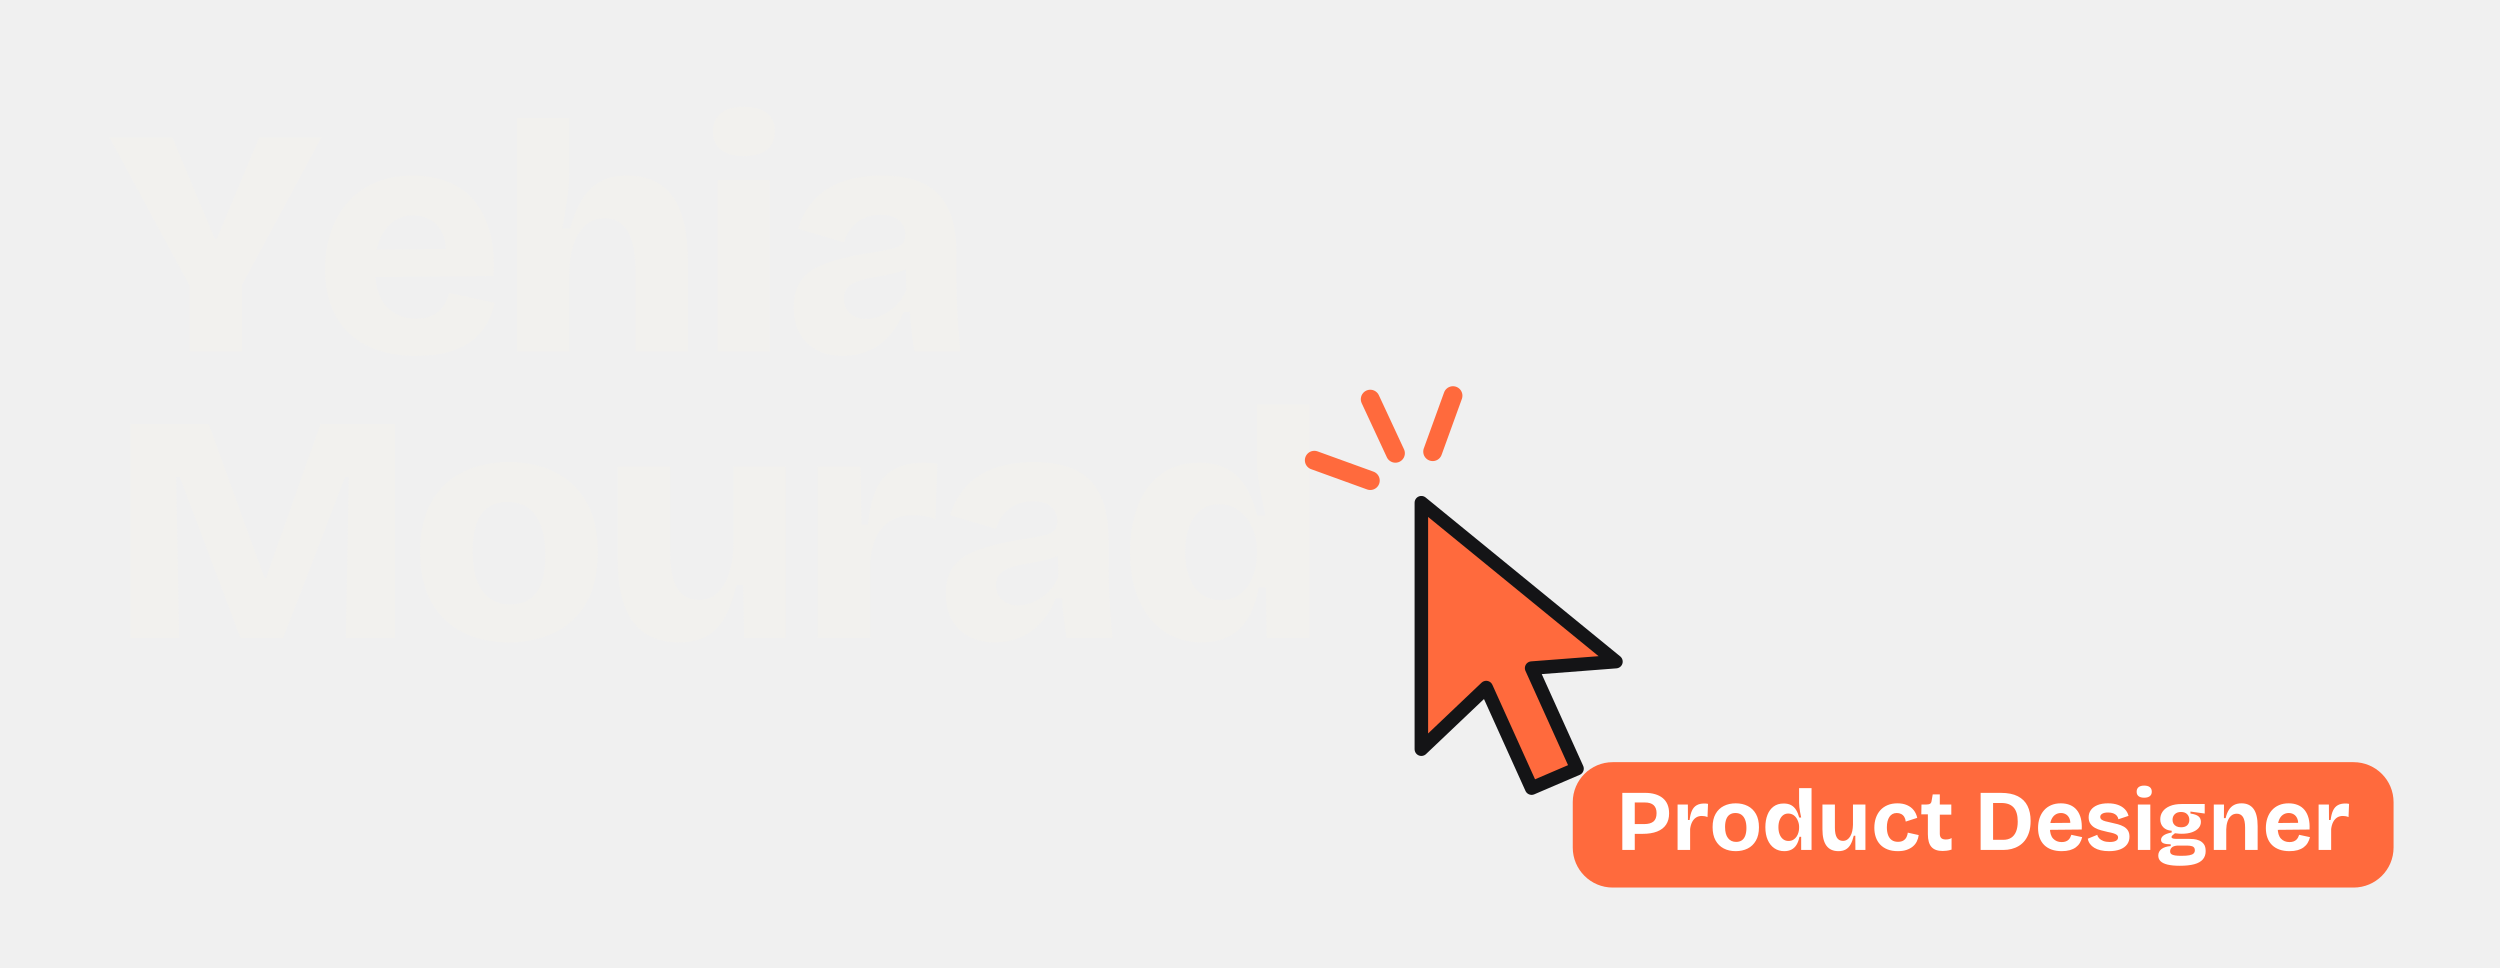
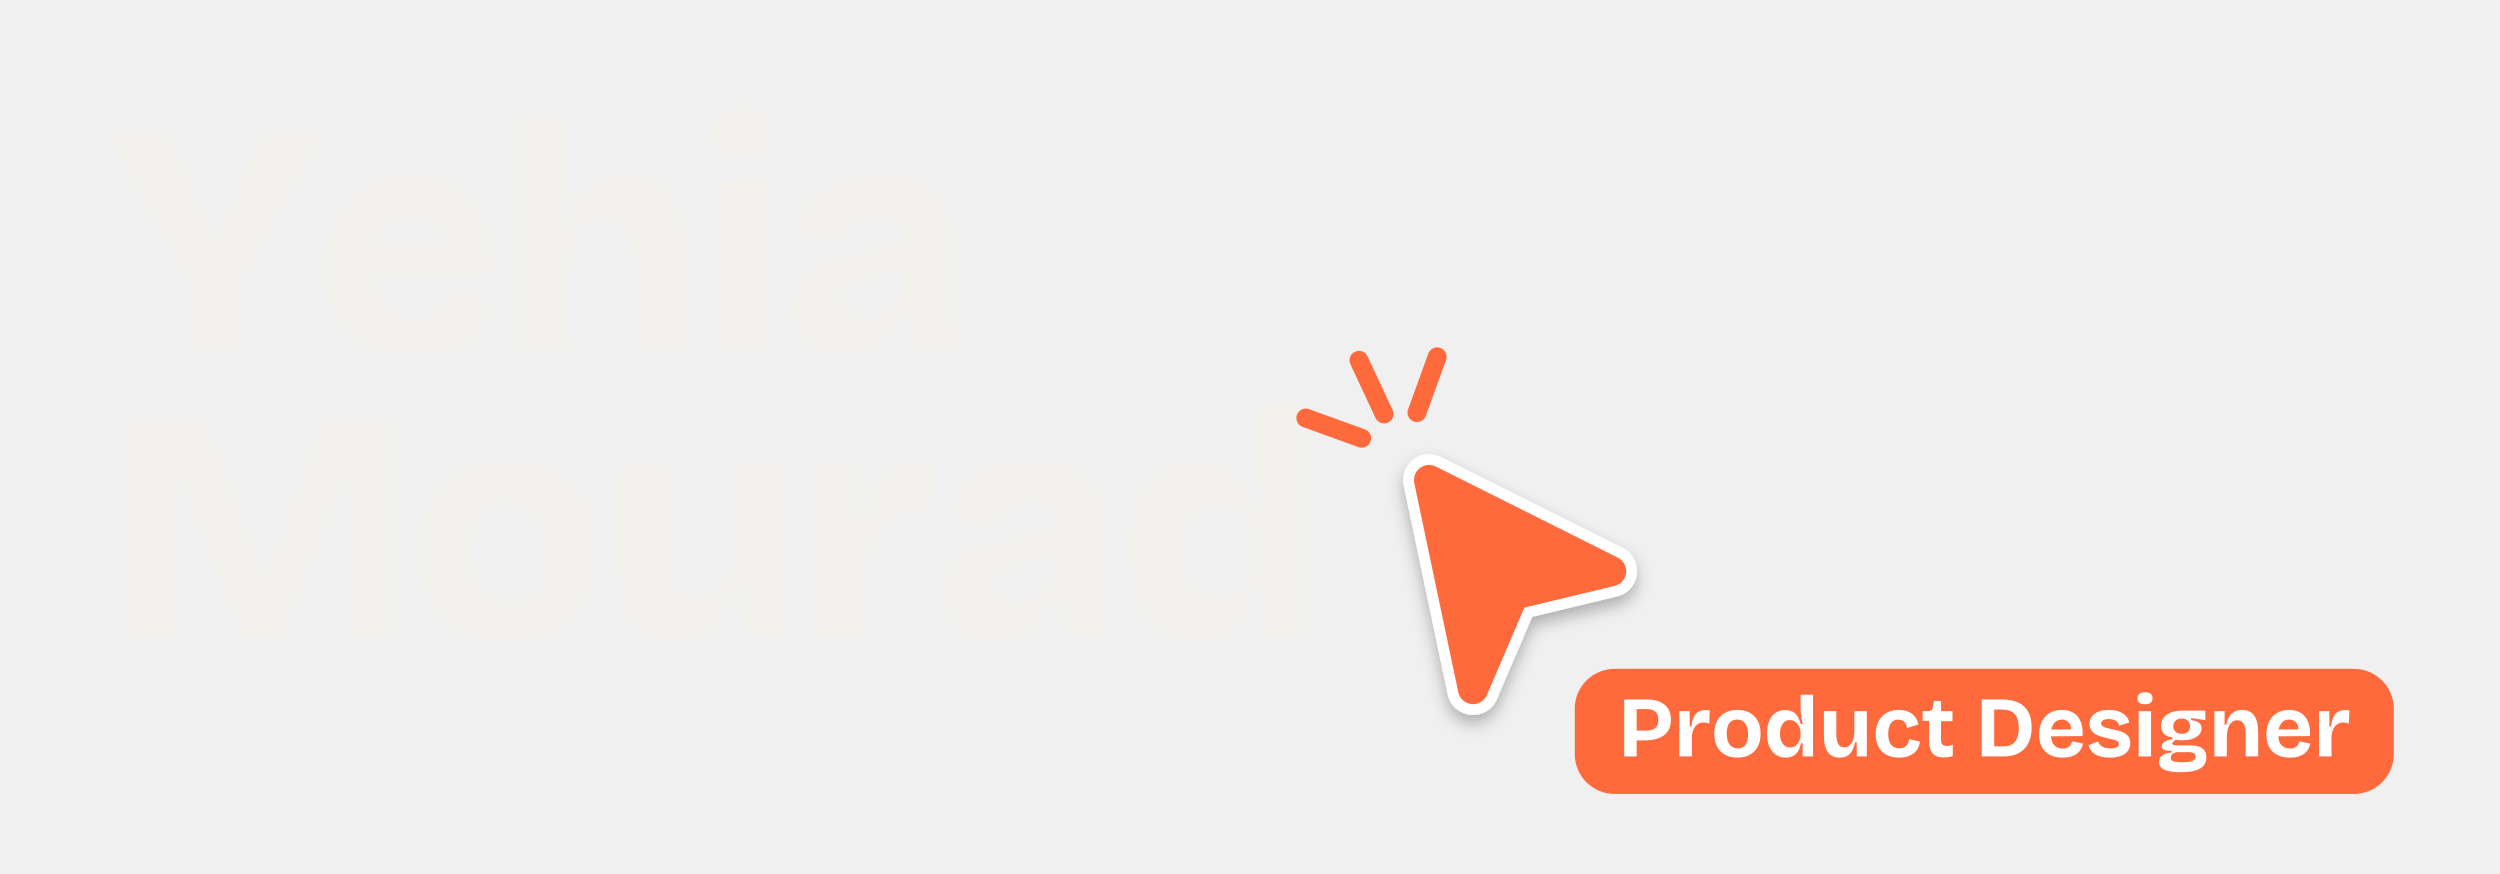
- <svg xmlns="http://www.w3.org/2000/svg" viewBox="0 0 925 358" width="925" height="358">
+ <svg xmlns="http://www.w3.org/2000/svg" viewBox="0 0 927 324" width="927" height="324">
+   <defs>
+     <filter id="sh" x="-40%" y="-40%" width="180%" height="190%">
+       <feDropShadow dx="0" dy="3" stdDeviation="3" flood-color="#000" flood-opacity=".28" />
+     </filter>
+   </defs>
  <path d="M70.12 130.0V105.64L40.48 50.8H63.76L79.48 88.36H80.2L95.92 50.8H118.96L89.56 105.4V130.0ZM154.0 131.68Q146.08 131.68 139.84 129.58Q133.6 127.48 129.22 123.4Q124.84 119.32 122.56 113.32Q120.28 107.32 120.28 99.52Q120.28 91.96 122.5 85.6Q124.72 79.24 128.86 74.62Q133.0 70.0 139.06 67.48Q145.12 64.96 152.68 64.96Q160.36 64.96 166.18 67.42Q172.0 69.88 175.78 74.68Q179.56 79.48 181.36 86.38Q183.16 93.28 182.56 102.16L133.0 102.52V92.44L171.52 92.08L164.68 96.76Q165.52 90.76 163.96 86.98Q162.4 83.2 159.4 81.46Q156.4 79.72 152.92 79.72Q148.72 79.72 145.54 82.0Q142.36 84.28 140.56 88.6Q138.76 92.92 138.76 99.16Q138.76 109.0 143.02 113.44Q147.28 117.88 153.88 117.88Q157.12 117.88 159.28 116.98Q161.44 116.08 162.82 114.7Q164.2 113.32 164.98 111.64Q165.76 109.96 166.24 108.4L183.04 112.0Q182.08 116.44 179.98 120.04Q177.88 123.64 174.34 126.28Q170.8 128.92 165.82 130.3Q160.84 131.68 154.0 131.68ZM191.32 130.0V89.68V43.6H210.64V63.4Q210.64 65.8 210.46 68.38Q210.28 70.96 209.86 73.66Q209.44 76.36 209.02 79.12Q208.6 81.88 208.0 84.52H210.88Q212.56 78.64 215.08 74.26Q217.6 69.88 221.68 67.42Q225.76 64.96 232.12 64.96Q243.4 64.96 248.98 72.82Q254.56 80.68 254.56 97.0V130.0H235.12V100.24Q235.12 90.52 232.3 85.66Q229.48 80.8 223.72 80.8Q219.28 80.8 216.4 83.56Q213.52 86.32 212.08 90.94Q210.64 95.56 210.64 101.2V130.0ZM265.48 130.0V66.64H284.8V130.0ZM275.2 57.76Q269.68 57.76 266.74 55.42Q263.8 53.08 263.8 48.76Q263.8 44.2 266.74 41.86Q269.68 39.52 275.2 39.52Q280.84 39.52 283.78 41.86Q286.72 44.2 286.72 48.64Q286.72 53.08 283.78 55.42Q280.84 57.76 275.2 57.76ZM311.68 131.68Q306.4 131.68 302.32 129.58Q298.24 127.48 295.96 123.46Q293.68 119.44 293.68 113.68Q293.68 108.28 295.78 104.74Q297.88 101.2 301.9 99.1Q305.92 97.0 311.56 95.62Q317.2 94.24 324.4 93.16Q327.88 92.56 330.22 92.02Q332.56 91.48 333.76 90.28Q334.96 89.08 334.96 86.8Q334.96 83.8 332.8 81.64Q330.64 79.48 325.84 79.48Q322.48 79.48 319.78 80.68Q317.08 81.88 315.16 84.16Q313.24 86.44 312.28 89.68L295.24 84.64Q296.8 79.6 299.62 75.88Q302.44 72.16 306.4 69.7Q310.36 67.24 315.46 66.1Q320.56 64.96 326.32 64.96Q335.92 64.96 341.98 68.02Q348.04 71.08 350.98 77.5Q353.92 83.92 353.92 94.0V103.72Q353.92 108.04 354.1 112.42Q354.28 116.8 354.58 121.18Q354.88 125.56 355.36 130.0H338.32Q337.84 127.24 337.36 123.34Q336.88 119.44 336.64 115.36H334.36Q332.68 119.92 329.5 123.7Q326.32 127.48 321.82 129.58Q317.32 131.68 311.68 131.68ZM320.44 118.0Q322.6 118.0 324.82 117.22Q327.04 116.44 329.08 115.06Q331.12 113.68 332.8 111.64Q334.48 109.6 335.32 107.2L335.08 97.72L337.72 98.32Q335.44 99.76 332.68 100.6Q329.92 101.44 327.1 101.92Q324.28 102.4 321.58 102.94Q318.88 103.48 316.78 104.32Q314.68 105.16 313.48 106.6Q312.28 108.04 312.28 110.56Q312.28 113.92 314.56 115.96Q316.84 118.0 320.44 118.0Z" fill="#f2f1ee" />
  <path d="M48.28 236.0V156.8H77.2L97.84 213.8H98.44L118.6 156.8H146.2V236.0H127.96L129.04 176.48H127.72L104.8 236.0H88.96L66.52 176.48H65.2L66.28 236.0ZM188.2 237.68Q178.6 237.68 171.22 233.96Q163.84 230.24 159.64 222.8Q155.44 215.36 155.44 204.2Q155.44 193.04 159.64 185.66Q163.84 178.28 171.28 174.62Q178.72 170.96 188.32 170.96Q197.92 170.96 205.36 174.68Q212.8 178.4 217.0 185.78Q221.2 193.16 221.2 204.32Q221.2 215.72 216.88 223.16Q212.56 230.6 205.06 234.14Q197.56 237.68 188.2 237.68ZM188.8 223.64Q193.12 223.64 196.0 221.66Q198.88 219.68 200.32 215.6Q201.76 211.52 201.76 205.52Q201.76 199.16 200.2 194.78Q198.64 190.4 195.58 188.06Q192.52 185.72 187.72 185.72Q183.64 185.72 180.7 187.7Q177.76 189.68 176.32 193.76Q174.88 197.84 174.88 203.96Q174.88 213.8 178.54 218.72Q182.2 223.64 188.8 223.64ZM251.2 237.68Q239.92 237.68 234.22 230.06Q228.52 222.44 228.52 206.84V172.64H247.96V204.32Q247.96 213.2 250.6 217.58Q253.24 221.96 258.64 221.96Q261.88 221.96 264.22 220.34Q266.56 218.72 268.18 215.78Q269.8 212.84 270.58 209.0Q271.36 205.16 271.36 200.6V172.64H290.68V210.32V236.0H275.32L274.96 216.44H272.56Q270.76 223.88 268.06 228.62Q265.36 233.36 261.28 235.52Q257.2 237.68 251.2 237.68ZM302.56 236.0V206.6V172.64H318.4L318.76 194.12H321.16Q322.0 185.72 324.34 180.74Q326.68 175.76 331.06 173.48Q335.44 171.2 341.92 171.2Q342.88 171.2 344.08 171.26Q345.28 171.32 346.84 171.56L346.12 192.2Q344.2 191.24 341.98 190.94Q339.76 190.64 338.08 190.64Q333.4 190.64 329.98 192.44Q326.56 194.24 324.58 197.96Q322.6 201.68 322.0 207.32V236.0ZM367.96 237.68Q362.68 237.68 358.6 235.58Q354.52 233.48 352.24 229.46Q349.96 225.44 349.96 219.68Q349.96 214.28 352.06 210.74Q354.16 207.2 358.18 205.1Q362.2 203.0 367.84 201.62Q373.48 200.24 380.68 199.16Q384.16 198.56 386.5 198.02Q388.84 197.48 390.04 196.28Q391.24 195.08 391.24 192.8Q391.24 189.8 389.08 187.64Q386.92 185.48 382.12 185.48Q378.76 185.48 376.06 186.68Q373.36 187.88 371.44 190.16Q369.52 192.44 368.56 195.68L351.52 190.64Q353.08 185.6 355.9 181.88Q358.72 178.16 362.68 175.7Q366.64 173.24 371.74 172.1Q376.84 170.96 382.6 170.96Q392.2 170.96 398.26 174.02Q404.32 177.08 407.26 183.5Q410.2 189.92 410.2 200.0V209.72Q410.2 214.04 410.38 218.42Q410.56 222.8 410.86 227.18Q411.16 231.56 411.64 236.0H394.6Q394.12 233.24 393.64 229.34Q393.16 225.44 392.92 221.36H390.64Q388.96 225.92 385.78 229.7Q382.6 233.48 378.1 235.58Q373.6 237.68 367.96 237.68ZM376.72 224.0Q378.88 224.0 381.1 223.22Q383.32 222.44 385.36 221.06Q387.4 219.68 389.08 217.64Q390.76 215.6 391.6 213.2L391.36 203.72L394.0 204.32Q391.72 205.76 388.96 206.6Q386.2 207.44 383.38 207.92Q380.56 208.4 377.86 208.94Q375.16 209.48 373.06 210.32Q370.96 211.16 369.76 212.6Q368.56 214.04 368.56 216.56Q368.56 219.92 370.84 221.96Q373.12 224.0 376.72 224.0ZM444.64 237.68Q436.72 237.68 430.78 233.66Q424.84 229.64 421.48 222.14Q418.12 214.64 418.12 204.2Q418.12 194.6 421 187.16Q423.88 179.72 429.58 175.46Q435.28 171.2 443.68 171.2Q449.68 171.2 453.82 173.36Q457.96 175.52 460.72 179.84Q463.48 184.16 465.16 190.76H468.16Q467.32 186.68 466.6 183.02Q465.88 179.36 465.46 176.18Q465.04 173.0 465.04 170.6V149.6H484.48V205.04V236.0H468.64L468.4 217.28H465.76Q464.44 224.48 461.62 228.98Q458.8 233.48 454.54 235.58Q450.28 237.68 444.64 237.68ZM451.6 222.08Q455.32 222.08 457.9 220.46Q460.48 218.84 462.04 216.32Q463.6 213.8 464.32 210.92Q465.04 208.04 465.04 205.52V203.0Q465.04 200.72 464.44 198.44Q463.84 196.16 462.7 194.0Q461.56 191.84 459.88 190.16Q458.2 188.48 455.98 187.52Q453.76 186.56 451.12 186.56Q447.16 186.56 444.34 188.72Q441.52 190.88 440.02 194.84Q438.52 198.8 438.52 204.2Q438.52 209.6 440.08 213.62Q441.64 217.64 444.64 219.86Q447.64 222.08 451.6 222.08Z" fill="#f2f1ee" />
  <g stroke="#ff6a3d" stroke-width="7" stroke-linecap="round">
-     <path d="M507.0 177.8 L486.3 170.3" />
-     <path d="M516.3 167.7 L507.0 147.7" />
-     <path d="M530.1 167.1 L537.6 146.4" />
+     <path d="M504.9 162.5 L484.2 155.0" />
+     <path d="M513.2 153.5 L503.9 133.6" />
+     <path d="M525.4 153.0 L532.9 132.3" />
  </g>
-   <path d="M525.9 186.0 L525.9 277.2 L549.9 254.4 L566.7 291.6 L583.5 284.4 L566.7 247.2 L597.9 244.8 Z" fill="#ff6a3d" stroke="#141416" stroke-width="5" stroke-linejoin="round" />
-   <rect x="581.92" y="282" width="303.7" height="46.4" rx="14.8" fill="#ff6a3d" />
-   <path d="M603.488 308.528V304.912H608.32Q610.624 304.912 611.776 303.968Q612.928 303.024 612.928 300.848Q612.928 298.928 611.856 297.92Q610.784 296.912 608.544 296.912H603.488V293.36H608.672Q610.72 293.36 612.368 293.84Q614.016 294.32 615.184 295.264Q616.352 296.208 616.96 297.632Q617.568 299.056 617.568 300.976Q617.568 303.44 616.448 305.12Q615.328 306.8 613.136 307.664Q610.944 308.528 607.68 308.528ZM600.256 314.48V293.36H604.864V314.48ZM620.704 314.48V306.352V297.68H624.512L624.544 303.408H625.152Q625.408 301.264 626.032 299.92Q626.656 298.576 627.776 297.936Q628.896 297.296 630.56 297.296Q630.848 297.296 631.184 297.312Q631.52 297.328 631.968 297.424L631.776 302.32Q631.296 302.096 630.72 302.0Q630.144 301.904 629.696 301.904Q628.448 301.904 627.552 302.48Q626.656 303.056 626.096 304.128Q625.536 305.2 625.344 306.736V314.48ZM642.208 314.928Q639.68 314.928 637.76 313.92Q635.84 312.912 634.752 310.944Q633.664 308.976 633.664 306.032Q633.664 303.088 634.768 301.136Q635.872 299.184 637.808 298.208Q639.744 297.232 642.208 297.232Q644.736 297.232 646.672 298.224Q648.608 299.216 649.712 301.184Q650.816 303.152 650.816 306.096Q650.816 309.072 649.68 311.04Q648.544 313.008 646.608 313.968Q644.672 314.928 642.208 314.928ZM642.368 311.504Q643.616 311.504 644.464 310.928Q645.312 310.352 645.744 309.184Q646.176 308.016 646.176 306.352Q646.176 304.592 645.712 303.36Q645.248 302.128 644.352 301.472Q643.456 300.816 642.08 300.816Q640.896 300.816 640.032 301.376Q639.168 301.936 638.72 303.104Q638.272 304.272 638.272 305.968Q638.272 308.688 639.36 310.096Q640.448 311.504 642.368 311.504ZM660.192 314.928Q658.08 314.928 656.496 313.84Q654.912 312.752 654.048 310.768Q653.184 308.784 653.184 306.064Q653.184 303.504 653.952 301.52Q654.72 299.536 656.224 298.416Q657.728 297.296 659.968 297.296Q661.6 297.296 662.72 297.904Q663.84 298.512 664.56 299.68Q665.28 300.848 665.696 302.48H666.432Q666.208 301.456 666.032 300.48Q665.856 299.504 665.76 298.608Q665.664 297.712 665.664 297.04V291.6H670.272V306.224V314.48H666.432V309.616H665.792Q665.44 311.408 664.704 312.592Q663.968 313.776 662.832 314.352Q661.696 314.928 660.192 314.928ZM661.728 311.152Q662.784 311.152 663.52 310.704Q664.256 310.256 664.736 309.536Q665.216 308.816 665.44 307.968Q665.664 307.12 665.664 306.384V305.776Q665.664 305.168 665.488 304.512Q665.312 303.856 664.992 303.216Q664.672 302.576 664.192 302.08Q663.712 301.584 663.072 301.296Q662.432 301.008 661.664 301.008Q660.512 301.008 659.712 301.648Q658.912 302.288 658.464 303.424Q658.016 304.56 658.016 306.064Q658.016 307.6 658.48 308.752Q658.944 309.904 659.776 310.528Q660.608 311.152 661.728 311.152ZM680.224 314.928Q677.28 314.928 675.792 312.928Q674.304 310.928 674.304 306.832V297.68H678.912V306.256Q678.912 308.72 679.648 309.92Q680.384 311.12 681.888 311.12Q682.784 311.12 683.456 310.672Q684.128 310.224 684.608 309.424Q685.088 308.624 685.328 307.536Q685.568 306.448 685.6 305.2V297.68H690.208V307.632V314.48H686.496L686.464 309.232H685.888Q685.408 311.216 684.688 312.48Q683.968 313.744 682.864 314.336Q681.76 314.928 680.224 314.928ZM702.208 314.928Q700.032 314.928 698.4 314.288Q696.768 313.648 695.68 312.496Q694.592 311.344 694.048 309.76Q693.504 308.176 693.504 306.288Q693.504 304.304 694.064 302.656Q694.624 301.008 695.712 299.792Q696.8 298.576 698.4 297.904Q700 297.232 702.048 297.232Q704.096 297.232 705.616 297.904Q707.136 298.576 708.08 299.776Q709.024 300.976 709.376 302.608L705.12 303.984Q705.024 302.992 704.592 302.272Q704.16 301.552 703.44 301.184Q702.72 300.816 701.824 300.816Q700.896 300.816 700.224 301.184Q699.552 301.552 699.088 302.24Q698.624 302.928 698.384 303.904Q698.144 304.88 698.144 306.096Q698.144 307.824 698.608 309.024Q699.072 310.224 699.984 310.848Q700.896 311.472 702.24 311.472Q703.52 311.472 704.288 310.976Q705.056 310.48 705.424 309.696Q705.792 308.912 705.888 308.08L709.92 308.976Q709.76 310.224 709.232 311.312Q708.704 312.4 707.744 313.2Q706.784 314.0 705.424 314.464Q704.064 314.928 702.208 314.928ZM718.784 314.864Q715.968 314.864 714.64 313.376Q713.312 311.888 713.312 308.624V301.296H710.88L710.944 297.68H712.64Q713.632 297.68 714.112 297.392Q714.592 297.104 714.688 296.336L715.104 293.936H717.728V297.68H721.984V301.424H717.728V308.432Q717.728 309.584 718.272 310.096Q718.816 310.608 719.936 310.608Q720.544 310.608 721.104 310.48Q721.664 310.352 722.08 310.064V314.352Q721.088 314.672 720.256 314.768Q719.424 314.864 718.784 314.864ZM735.04 314.48V310.736H741.184Q742.976 310.736 744.16 309.952Q745.344 309.168 745.952 307.664Q746.56 306.16 746.56 303.984Q746.56 302.192 746.176 300.896Q745.792 299.6 745.04 298.768Q744.288 297.936 743.152 297.52Q742.016 297.104 740.48 297.104H735.04V293.36H740.32Q744.16 293.36 746.592 294.608Q749.024 295.856 750.176 298.176Q751.328 300.496 751.328 303.728Q751.328 306.16 750.752 307.952Q750.176 309.744 749.2 310.992Q748.224 312.24 746.944 313.008Q745.664 313.776 744.224 314.128Q742.784 314.48 741.312 314.48ZM732.832 314.48V293.36H737.44V314.48ZM762.816 314.928Q760.736 314.928 759.12 314.352Q757.504 313.776 756.384 312.688Q755.264 311.6 754.672 310.0Q754.08 308.4 754.08 306.384Q754.08 304.4 754.64 302.72Q755.2 301.04 756.288 299.808Q757.376 298.576 758.944 297.904Q760.512 297.232 762.496 297.232Q764.416 297.232 765.92 297.856Q767.424 298.48 768.432 299.728Q769.44 300.976 769.904 302.784Q770.368 304.592 770.24 306.928L757.056 307.056V304.528L767.584 304.432L765.952 305.712Q766.176 304.016 765.728 302.928Q765.28 301.84 764.432 301.328Q763.584 300.816 762.56 300.816Q761.344 300.816 760.416 301.456Q759.488 302.096 758.976 303.328Q758.464 304.56 758.464 306.288Q758.464 309.008 759.664 310.288Q760.864 311.568 762.816 311.568Q763.712 311.568 764.336 311.328Q764.96 311.088 765.36 310.704Q765.76 310.32 766.0 309.84Q766.24 309.36 766.4 308.88L770.4 309.744Q770.112 310.928 769.552 311.872Q768.992 312.816 768.064 313.504Q767.136 314.192 765.84 314.56Q764.544 314.928 762.816 314.928ZM780.32 314.928Q778.624 314.928 777.248 314.608Q775.872 314.288 774.88 313.68Q773.888 313.072 773.28 312.224Q772.672 311.376 772.48 310.32L776.0 308.88Q776.128 309.584 776.704 310.192Q777.28 310.8 778.256 311.168Q779.232 311.536 780.608 311.536Q782.08 311.536 782.88 311.104Q783.68 310.672 783.68 309.872Q783.68 309.264 783.232 308.912Q782.784 308.56 781.92 308.304Q781.056 308.048 779.84 307.824Q778.656 307.536 777.424 307.216Q776.192 306.896 775.152 306.32Q774.112 305.744 773.456 304.8Q772.8 303.856 772.8 302.384Q772.8 300.848 773.632 299.696Q774.464 298.544 776.064 297.888Q777.664 297.232 779.968 297.232Q782.048 297.232 783.616 297.792Q785.184 298.352 786.192 299.392Q787.2 300.432 787.552 301.872L783.808 303.12Q783.68 302.352 783.184 301.776Q782.688 301.2 781.872 300.912Q781.056 300.624 779.968 300.624Q778.592 300.624 777.84 301.072Q777.088 301.52 777.088 302.256Q777.088 302.864 777.584 303.248Q778.08 303.632 778.976 303.872Q779.872 304.112 781.088 304.368Q782.368 304.624 783.584 304.96Q784.8 305.296 785.776 305.84Q786.752 306.384 787.328 307.28Q787.904 308.176 787.904 309.584Q787.904 311.248 787.008 312.448Q786.112 313.648 784.416 314.288Q782.72 314.928 780.32 314.928ZM791.008 314.48V297.68H795.616V314.48ZM793.344 295.152Q792.0 295.152 791.28 294.592Q790.56 294.032 790.56 292.944Q790.56 291.824 791.28 291.248Q792.0 290.672 793.344 290.672Q794.72 290.672 795.44 291.248Q796.16 291.824 796.16 292.944Q796.16 294 795.44 294.576Q794.72 295.152 793.344 295.152ZM806.528 320.336Q803.776 320.336 802.0 319.904Q800.224 319.472 799.392 318.64Q798.56 317.808 798.56 316.56Q798.56 315.088 799.728 314.16Q800.896 313.232 803.168 313.04V312.4Q801.44 312.4 800.512 312.032Q799.584 311.664 799.584 310.736Q799.584 309.84 800.496 309.136Q801.408 308.432 803.52 308.016V307.376Q801.536 307.248 800.416 306.096Q799.296 304.944 799.296 303.12Q799.296 301.52 800.192 300.256Q801.088 298.992 802.864 298.24Q804.64 297.488 807.232 297.488H815.744V301.008L810.464 300.272V301.008Q812.512 301.296 813.424 302.032Q814.336 302.768 814.336 304.08Q814.336 305.392 813.472 306.384Q812.608 307.376 811.024 307.936Q809.44 308.496 807.232 308.496Q806.816 308.496 806.336 308.464Q805.856 308.432 804.736 308.304Q804.128 308.752 803.792 309.088Q803.456 309.424 803.456 309.712Q803.456 309.936 803.696 310.096Q803.936 310.256 804.336 310.32Q804.736 310.384 805.152 310.384H809.952Q810.592 310.384 811.616 310.464Q812.64 310.544 813.664 310.96Q814.688 311.376 815.392 312.288Q816.096 313.2 816.096 314.896Q816.096 316.752 815.056 317.968Q814.016 319.184 811.888 319.76Q809.76 320.336 806.528 320.336ZM807.04 316.656Q808.992 316.656 810.08 316.448Q811.168 316.24 811.632 315.776Q812.096 315.312 812.096 314.608Q812.096 313.968 811.824 313.616Q811.552 313.264 811.12 313.12Q810.688 312.976 810.256 312.928Q809.824 312.88 809.504 312.88H805.472Q804.128 313.008 803.536 313.6Q802.944 314.192 802.944 314.96Q802.944 315.664 803.392 316.016Q803.84 316.368 804.752 316.512Q805.664 316.656 807.04 316.656ZM806.976 306.096Q808.512 306.096 809.28 305.344Q810.048 304.592 810.048 303.376Q810.048 302.096 809.264 301.264Q808.48 300.432 806.976 300.432Q805.504 300.432 804.672 301.248Q803.84 302.064 803.84 303.344Q803.84 304.144 804.208 304.768Q804.576 305.392 805.28 305.744Q805.984 306.096 806.976 306.096ZM819.104 314.48V304.304V297.68H822.88L822.848 302.704H823.488Q823.904 300.88 824.672 299.664Q825.44 298.448 826.608 297.84Q827.776 297.232 829.376 297.232Q832.288 297.232 833.808 299.28Q835.328 301.328 835.328 305.712V314.48H830.688V306.224Q830.688 303.536 829.904 302.304Q829.12 301.072 827.616 301.072Q826.336 301.072 825.472 301.872Q824.608 302.672 824.176 303.968Q823.744 305.264 823.712 306.864V314.48ZM847.104 314.928Q845.024 314.928 843.408 314.352Q841.792 313.776 840.672 312.688Q839.552 311.6 838.96 310.0Q838.368 308.4 838.368 306.384Q838.368 304.4 838.928 302.72Q839.488 301.04 840.576 299.808Q841.664 298.576 843.232 297.904Q844.8 297.232 846.784 297.232Q848.704 297.232 850.208 297.856Q851.712 298.48 852.72 299.728Q853.728 300.976 854.192 302.784Q854.656 304.592 854.528 306.928L841.344 307.056V304.528L851.872 304.432L850.24 305.712Q850.464 304.016 850.016 302.928Q849.568 301.84 848.72 301.328Q847.872 300.816 846.848 300.816Q845.632 300.816 844.704 301.456Q843.776 302.096 843.264 303.328Q842.752 304.56 842.752 306.288Q842.752 309.008 843.952 310.288Q845.152 311.568 847.104 311.568Q848.0 311.568 848.624 311.328Q849.248 311.088 849.648 310.704Q850.048 310.32 850.288 309.84Q850.528 309.36 850.688 308.88L854.688 309.744Q854.4 310.928 853.84 311.872Q853.28 312.816 852.352 313.504Q851.424 314.192 850.128 314.56Q848.832 314.928 847.104 314.928ZM857.888 314.48V306.352V297.68H861.696L861.728 303.408H862.336Q862.592 301.264 863.216 299.92Q863.84 298.576 864.96 297.936Q866.08 297.296 867.744 297.296Q868.032 297.296 868.368 297.312Q868.704 297.328 869.152 297.424L868.96 302.32Q868.48 302.096 867.904 302.0Q867.328 301.904 866.88 301.904Q865.632 301.904 864.736 302.48Q863.84 303.056 863.28 304.128Q862.72 305.2 862.528 306.736V314.48Z" fill="#fff" />
+   <g filter="url(#sh)">
+     <path d="M529.9 178.0 L546.2 255.5 L561.2 220.5 L597.4 211.8 Z" fill="#fff" stroke="#fff" stroke-width="19.2" stroke-linejoin="round" />
+     <path d="M529.9 178.0 L546.2 255.5 L561.2 220.5 L597.4 211.8 Z" fill="#ff6a3d" stroke="#ff6a3d" stroke-width="11.2" stroke-linejoin="round" />
+   </g>
+   <rect x="583.92" y="248" width="303.7" height="46.4" rx="14.8" fill="#ff6a3d" />
+   <path d="M605.488 274.528V270.912H610.32Q612.624 270.912 613.776 269.968Q614.928 269.024 614.928 266.848Q614.928 264.928 613.856 263.92Q612.784 262.912 610.544 262.912H605.488V259.36H610.672Q612.72 259.36 614.368 259.84Q616.016 260.32 617.184 261.264Q618.352 262.208 618.96 263.632Q619.568 265.056 619.568 266.976Q619.568 269.44 618.448 271.12Q617.328 272.8 615.136 273.664Q612.944 274.528 609.68 274.528ZM602.256 280.48V259.36H606.864V280.48ZM622.704 280.48V272.352V263.68H626.512L626.544 269.408H627.152Q627.408 267.264 628.032 265.92Q628.656 264.576 629.776 263.936Q630.896 263.296 632.56 263.296Q632.848 263.296 633.184 263.312Q633.52 263.328 633.968 263.424L633.776 268.32Q633.296 268.096 632.72 268.0Q632.144 267.904 631.696 267.904Q630.448 267.904 629.552 268.48Q628.656 269.056 628.096 270.128Q627.536 271.2 627.344 272.736V280.48ZM644.208 280.928Q641.68 280.928 639.76 279.92Q637.84 278.912 636.752 276.944Q635.664 274.976 635.664 272.032Q635.664 269.088 636.768 267.136Q637.872 265.184 639.808 264.208Q641.744 263.232 644.208 263.232Q646.736 263.232 648.672 264.224Q650.608 265.216 651.712 267.184Q652.816 269.152 652.816 272.096Q652.816 275.072 651.68 277.04Q650.544 279.008 648.608 279.968Q646.672 280.928 644.208 280.928ZM644.368 277.504Q645.616 277.504 646.464 276.928Q647.312 276.352 647.744 275.184Q648.176 274.016 648.176 272.352Q648.176 270.592 647.712 269.36Q647.248 268.128 646.352 267.472Q645.456 266.816 644.08 266.816Q642.896 266.816 642.032 267.376Q641.168 267.936 640.72 269.104Q640.272 270.272 640.272 271.968Q640.272 274.688 641.36 276.096Q642.448 277.504 644.368 277.504ZM662.192 280.928Q660.08 280.928 658.496 279.84Q656.912 278.752 656.048 276.768Q655.184 274.784 655.184 272.064Q655.184 269.504 655.952 267.52Q656.72 265.536 658.224 264.416Q659.728 263.296 661.968 263.296Q663.6 263.296 664.72 263.904Q665.84 264.512 666.56 265.68Q667.28 266.848 667.696 268.48H668.432Q668.208 267.456 668.032 266.48Q667.856 265.504 667.76 264.608Q667.664 263.712 667.664 263.04V257.6H672.272V272.224V280.48H668.432V275.616H667.792Q667.44 277.408 666.704 278.592Q665.968 279.776 664.832 280.352Q663.696 280.928 662.192 280.928ZM663.728 277.152Q664.784 277.152 665.52 276.704Q666.256 276.256 666.736 275.536Q667.216 274.816 667.44 273.968Q667.664 273.12 667.664 272.384V271.776Q667.664 271.168 667.488 270.512Q667.312 269.856 666.992 269.216Q666.672 268.576 666.192 268.08Q665.712 267.584 665.072 267.296Q664.432 267.008 663.664 267.008Q662.512 267.008 661.712 267.648Q660.912 268.288 660.464 269.424Q660.016 270.56 660.016 272.064Q660.016 273.6 660.48 274.752Q660.944 275.904 661.776 276.528Q662.608 277.152 663.728 277.152ZM682.224 280.928Q679.28 280.928 677.792 278.928Q676.304 276.928 676.304 272.832V263.68H680.912V272.256Q680.912 274.72 681.648 275.92Q682.384 277.12 683.888 277.12Q684.784 277.12 685.456 276.672Q686.128 276.224 686.608 275.424Q687.088 274.624 687.328 273.536Q687.568 272.448 687.6 271.2V263.68H692.208V273.632V280.48H688.496L688.464 275.232H687.888Q687.408 277.216 686.688 278.48Q685.968 279.744 684.864 280.336Q683.76 280.928 682.224 280.928ZM704.208 280.928Q702.032 280.928 700.4 280.288Q698.768 279.648 697.68 278.496Q696.592 277.344 696.048 275.76Q695.504 274.176 695.504 272.288Q695.504 270.304 696.064 268.656Q696.624 267.008 697.712 265.792Q698.8 264.576 700.4 263.904Q702 263.232 704.048 263.232Q706.096 263.232 707.616 263.904Q709.136 264.576 710.08 265.776Q711.024 266.976 711.376 268.608L707.12 269.984Q707.024 268.992 706.592 268.272Q706.16 267.552 705.44 267.184Q704.72 266.816 703.824 266.816Q702.896 266.816 702.224 267.184Q701.552 267.552 701.088 268.24Q700.624 268.928 700.384 269.904Q700.144 270.88 700.144 272.096Q700.144 273.824 700.608 275.024Q701.072 276.224 701.984 276.848Q702.896 277.472 704.24 277.472Q705.52 277.472 706.288 276.976Q707.056 276.48 707.424 275.696Q707.792 274.912 707.888 274.08L711.92 274.976Q711.76 276.224 711.232 277.312Q710.704 278.4 709.744 279.2Q708.784 280.0 707.424 280.464Q706.064 280.928 704.208 280.928ZM720.784 280.864Q717.968 280.864 716.64 279.376Q715.312 277.888 715.312 274.624V267.296H712.88L712.944 263.68H714.64Q715.632 263.68 716.112 263.392Q716.592 263.104 716.688 262.336L717.104 259.936H719.728V263.68H723.984V267.424H719.728V274.432Q719.728 275.584 720.272 276.096Q720.816 276.608 721.936 276.608Q722.544 276.608 723.104 276.48Q723.664 276.352 724.08 276.064V280.352Q723.088 280.672 722.256 280.768Q721.424 280.864 720.784 280.864ZM737.04 280.48V276.736H743.184Q744.976 276.736 746.16 275.952Q747.344 275.168 747.952 273.664Q748.56 272.16 748.56 269.984Q748.56 268.192 748.176 266.896Q747.792 265.6 747.04 264.768Q746.288 263.936 745.152 263.52Q744.016 263.104 742.48 263.104H737.04V259.36H742.32Q746.16 259.36 748.592 260.608Q751.024 261.856 752.176 264.176Q753.328 266.496 753.328 269.728Q753.328 272.16 752.752 273.952Q752.176 275.744 751.2 276.992Q750.224 278.24 748.944 279.008Q747.664 279.776 746.224 280.128Q744.784 280.48 743.312 280.48ZM734.832 280.48V259.36H739.44V280.48ZM764.816 280.928Q762.736 280.928 761.12 280.352Q759.504 279.776 758.384 278.688Q757.264 277.6 756.672 276.0Q756.08 274.4 756.08 272.384Q756.08 270.4 756.64 268.72Q757.2 267.04 758.288 265.808Q759.376 264.576 760.944 263.904Q762.512 263.232 764.496 263.232Q766.416 263.232 767.92 263.856Q769.424 264.48 770.432 265.728Q771.44 266.976 771.904 268.784Q772.368 270.592 772.24 272.928L759.056 273.056V270.528L769.584 270.432L767.952 271.712Q768.176 270.016 767.728 268.928Q767.28 267.84 766.432 267.328Q765.584 266.816 764.56 266.816Q763.344 266.816 762.416 267.456Q761.488 268.096 760.976 269.328Q760.464 270.56 760.464 272.288Q760.464 275.008 761.664 276.288Q762.864 277.568 764.816 277.568Q765.712 277.568 766.336 277.328Q766.96 277.088 767.36 276.704Q767.76 276.32 768.0 275.84Q768.24 275.36 768.4 274.88L772.4 275.744Q772.112 276.928 771.552 277.872Q770.992 278.816 770.064 279.504Q769.136 280.192 767.84 280.56Q766.544 280.928 764.816 280.928ZM782.32 280.928Q780.624 280.928 779.248 280.608Q777.872 280.288 776.88 279.68Q775.888 279.072 775.28 278.224Q774.672 277.376 774.48 276.32L778.0 274.88Q778.128 275.584 778.704 276.192Q779.28 276.8 780.256 277.168Q781.232 277.536 782.608 277.536Q784.08 277.536 784.88 277.104Q785.68 276.672 785.68 275.872Q785.68 275.264 785.232 274.912Q784.784 274.56 783.92 274.304Q783.056 274.048 781.84 273.824Q780.656 273.536 779.424 273.216Q778.192 272.896 777.152 272.32Q776.112 271.744 775.456 270.8Q774.8 269.856 774.8 268.384Q774.8 266.848 775.632 265.696Q776.464 264.544 778.064 263.888Q779.664 263.232 781.968 263.232Q784.048 263.232 785.616 263.792Q787.184 264.352 788.192 265.392Q789.2 266.432 789.552 267.872L785.808 269.12Q785.68 268.352 785.184 267.776Q784.688 267.2 783.872 266.912Q783.056 266.624 781.968 266.624Q780.592 266.624 779.84 267.072Q779.088 267.52 779.088 268.256Q779.088 268.864 779.584 269.248Q780.08 269.632 780.976 269.872Q781.872 270.112 783.088 270.368Q784.368 270.624 785.584 270.96Q786.8 271.296 787.776 271.84Q788.752 272.384 789.328 273.28Q789.904 274.176 789.904 275.584Q789.904 277.248 789.008 278.448Q788.112 279.648 786.416 280.288Q784.72 280.928 782.32 280.928ZM793.008 280.48V263.68H797.616V280.48ZM795.344 261.152Q794.0 261.152 793.28 260.592Q792.56 260.032 792.56 258.944Q792.56 257.824 793.28 257.248Q794.0 256.672 795.344 256.672Q796.72 256.672 797.44 257.248Q798.16 257.824 798.16 258.944Q798.16 260 797.44 260.576Q796.72 261.152 795.344 261.152ZM808.528 286.336Q805.776 286.336 804.0 285.904Q802.224 285.472 801.392 284.64Q800.56 283.808 800.56 282.56Q800.56 281.088 801.728 280.16Q802.896 279.232 805.168 279.04V278.4Q803.44 278.4 802.512 278.032Q801.584 277.664 801.584 276.736Q801.584 275.84 802.496 275.136Q803.408 274.432 805.52 274.016V273.376Q803.536 273.248 802.416 272.096Q801.296 270.944 801.296 269.12Q801.296 267.52 802.192 266.256Q803.088 264.992 804.864 264.24Q806.64 263.488 809.232 263.488H817.744V267.008L812.464 266.272V267.008Q814.512 267.296 815.424 268.032Q816.336 268.768 816.336 270.08Q816.336 271.392 815.472 272.384Q814.608 273.376 813.024 273.936Q811.44 274.496 809.232 274.496Q808.816 274.496 808.336 274.464Q807.856 274.432 806.736 274.304Q806.128 274.752 805.792 275.088Q805.456 275.424 805.456 275.712Q805.456 275.936 805.696 276.096Q805.936 276.256 806.336 276.32Q806.736 276.384 807.152 276.384H811.952Q812.592 276.384 813.616 276.464Q814.64 276.544 815.664 276.96Q816.688 277.376 817.392 278.288Q818.096 279.2 818.096 280.896Q818.096 282.752 817.056 283.968Q816.016 285.184 813.888 285.76Q811.76 286.336 808.528 286.336ZM809.04 282.656Q810.992 282.656 812.08 282.448Q813.168 282.24 813.632 281.776Q814.096 281.312 814.096 280.608Q814.096 279.968 813.824 279.616Q813.552 279.264 813.12 279.12Q812.688 278.976 812.256 278.928Q811.824 278.88 811.504 278.88H807.472Q806.128 279.008 805.536 279.6Q804.944 280.192 804.944 280.96Q804.944 281.664 805.392 282.016Q805.84 282.368 806.752 282.512Q807.664 282.656 809.04 282.656ZM808.976 272.096Q810.512 272.096 811.28 271.344Q812.048 270.592 812.048 269.376Q812.048 268.096 811.264 267.264Q810.48 266.432 808.976 266.432Q807.504 266.432 806.672 267.248Q805.84 268.064 805.84 269.344Q805.84 270.144 806.208 270.768Q806.576 271.392 807.28 271.744Q807.984 272.096 808.976 272.096ZM821.104 280.48V270.304V263.68H824.88L824.848 268.704H825.488Q825.904 266.88 826.672 265.664Q827.44 264.448 828.608 263.84Q829.776 263.232 831.376 263.232Q834.288 263.232 835.808 265.28Q837.328 267.328 837.328 271.712V280.48H832.688V272.224Q832.688 269.536 831.904 268.304Q831.12 267.072 829.616 267.072Q828.336 267.072 827.472 267.872Q826.608 268.672 826.176 269.968Q825.744 271.264 825.712 272.864V280.48ZM849.104 280.928Q847.024 280.928 845.408 280.352Q843.792 279.776 842.672 278.688Q841.552 277.6 840.96 276.0Q840.368 274.4 840.368 272.384Q840.368 270.4 840.928 268.72Q841.488 267.04 842.576 265.808Q843.664 264.576 845.232 263.904Q846.8 263.232 848.784 263.232Q850.704 263.232 852.208 263.856Q853.712 264.48 854.72 265.728Q855.728 266.976 856.192 268.784Q856.656 270.592 856.528 272.928L843.344 273.056V270.528L853.872 270.432L852.24 271.712Q852.464 270.016 852.016 268.928Q851.568 267.84 850.72 267.328Q849.872 266.816 848.848 266.816Q847.632 266.816 846.704 267.456Q845.776 268.096 845.264 269.328Q844.752 270.56 844.752 272.288Q844.752 275.008 845.952 276.288Q847.152 277.568 849.104 277.568Q850.0 277.568 850.624 277.328Q851.248 277.088 851.648 276.704Q852.048 276.32 852.288 275.84Q852.528 275.36 852.688 274.88L856.688 275.744Q856.4 276.928 855.84 277.872Q855.28 278.816 854.352 279.504Q853.424 280.192 852.128 280.56Q850.832 280.928 849.104 280.928ZM859.888 280.48V272.352V263.68H863.696L863.728 269.408H864.336Q864.592 267.264 865.216 265.92Q865.84 264.576 866.96 263.936Q868.08 263.296 869.744 263.296Q870.032 263.296 870.368 263.312Q870.704 263.328 871.152 263.424L870.96 268.32Q870.48 268.096 869.904 268.0Q869.328 267.904 868.88 267.904Q867.632 267.904 866.736 268.48Q865.84 269.056 865.28 270.128Q864.72 271.2 864.528 272.736V280.48Z" fill="#fff" />
</svg>
